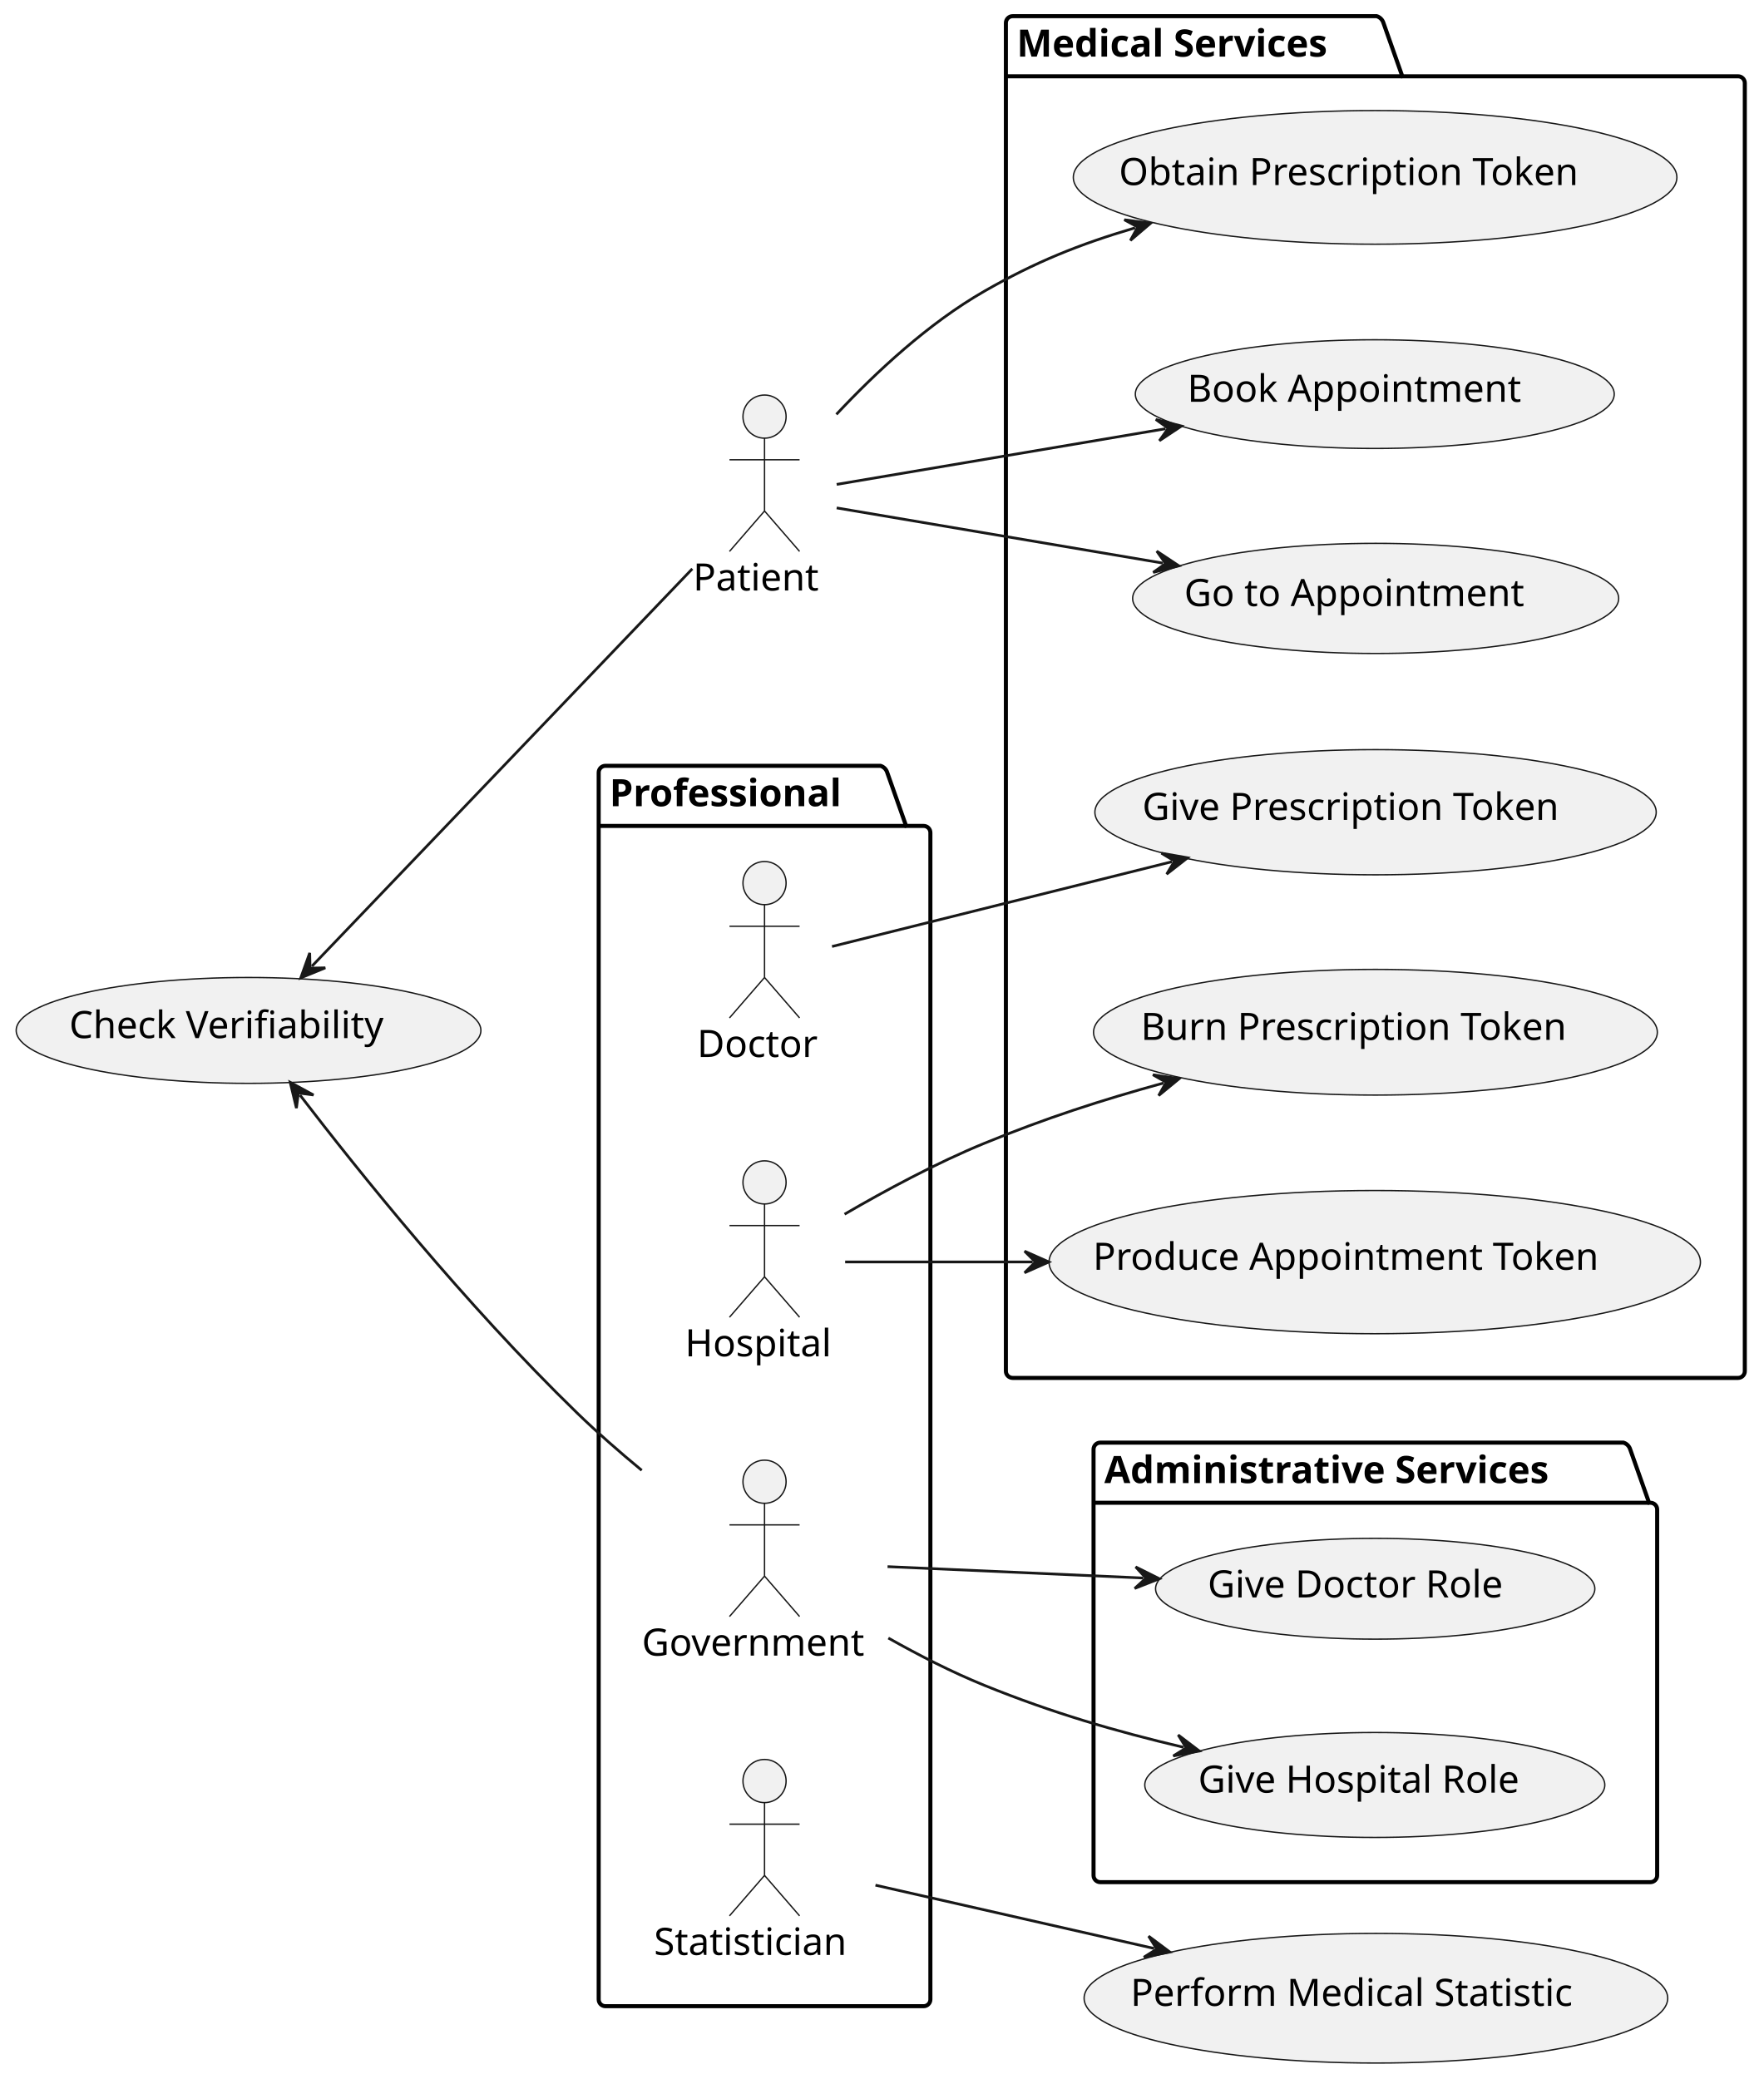
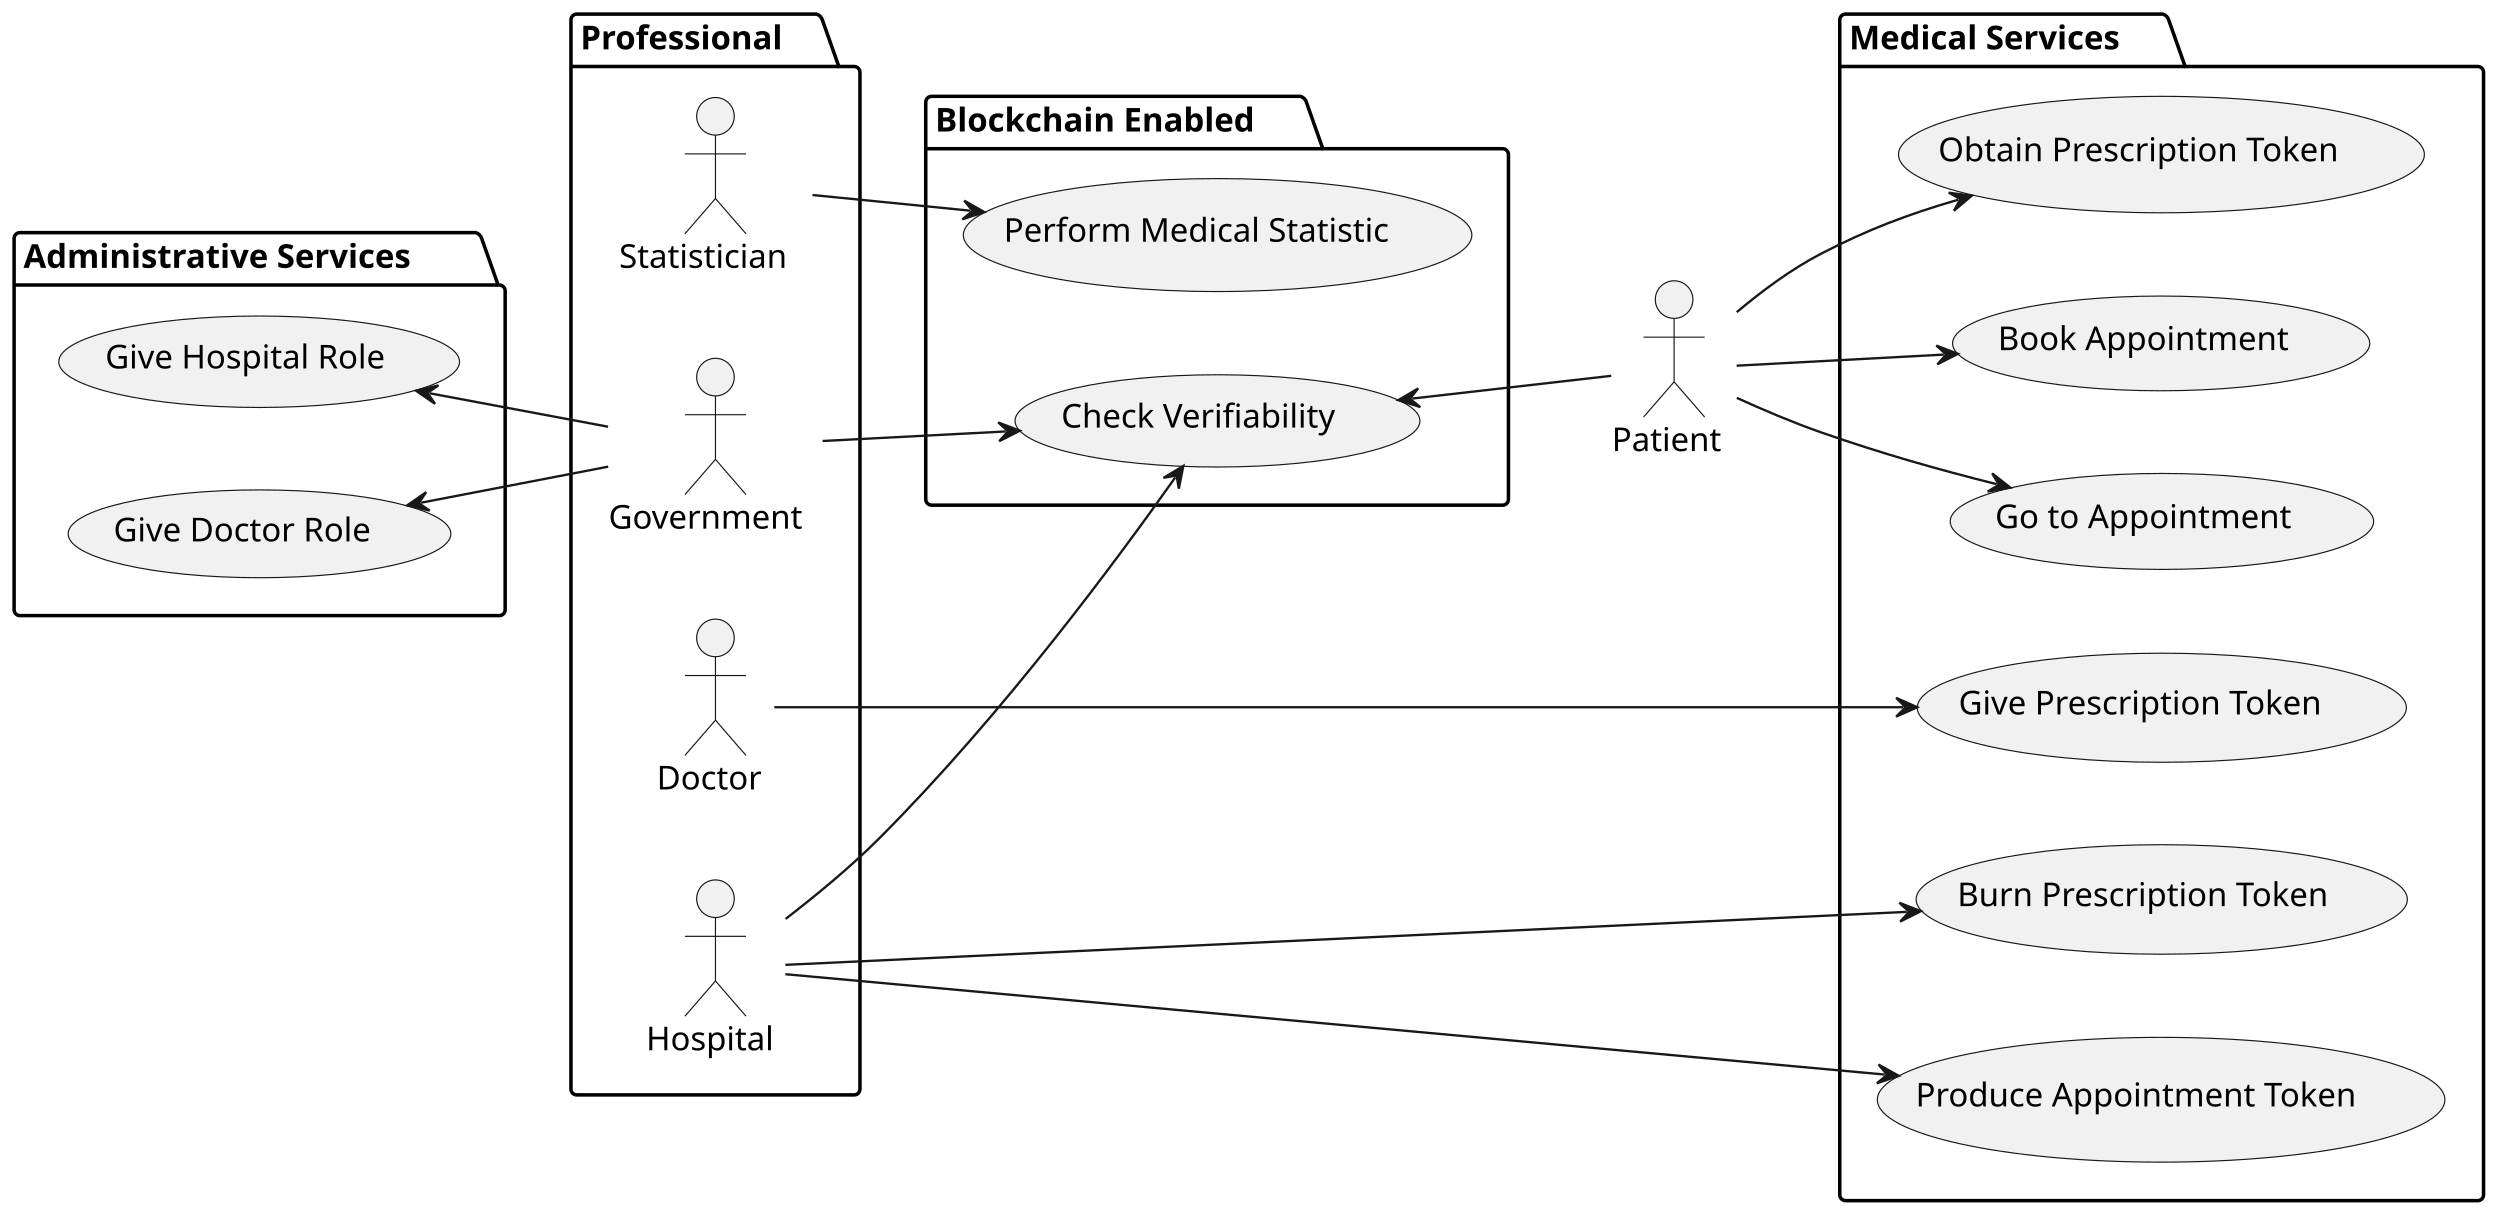
- <svg xmlns="http://www.w3.org/2000/svg" contentStyleType="text/css" height="771px" preserveAspectRatio="none" style="width:654px;height:771px;background:#FFFFFF;" version="1.1" viewBox="0 0 654 771" width="654px" zoomAndPan="magnify">
+ <svg xmlns="http://www.w3.org/2000/svg" contentStyleType="text/css" height="518px" preserveAspectRatio="none" style="width:1064px;height:518px;background:#FFFFFF;" version="1.1" viewBox="0 0 1064 518" width="1064px" zoomAndPan="magnify">
  <defs />
  <g>
    <g id="cluster_Professional">
-       <path d="M224.5,284 L326.5,284 A3.75,3.75 0 0 1 329,286.5 L336,306.297 L342.5,306.297 A2.5,2.5 0 0 1 345,308.797 L345,741.5 A2.5,2.5 0 0 1 342.5,744 L224.5,744 A2.5,2.5 0 0 1 222,741.5 L222,286.5 A2.5,2.5 0 0 1 224.5,284 " fill="none" style="stroke:#000000;stroke-width:1.5;" />
-       <line style="stroke:#000000;stroke-width:1.5;" x1="222" x2="336" y1="306.297" y2="306.297" />
-       <text fill="#000000" font-family="sans-serif" font-size="14" font-weight="bold" lengthAdjust="spacing" textLength="101" x="226" y="298.995">Professional</text>
+       <path d="M245.5,6 L347.5,6 A3.75,3.75 0 0 1 350,8.5 L357,28.297 L363.5,28.297 A2.5,2.5 0 0 1 366,30.797 L366,463.5 A2.5,2.5 0 0 1 363.5,466 L245.5,466 A2.5,2.5 0 0 1 243,463.5 L243,8.5 A2.5,2.5 0 0 1 245.5,6 " fill="none" style="stroke:#000000;stroke-width:1.5;" />
+       <line style="stroke:#000000;stroke-width:1.5;" x1="243" x2="357" y1="28.297" y2="28.297" />
+       <text fill="#000000" font-family="sans-serif" font-size="14" font-weight="bold" lengthAdjust="spacing" textLength="101" x="247" y="20.995">Professional</text>
    </g>
    <g id="cluster_Medical Services">
-       <path d="M375.5,6 L510.5,6 A3.75,3.75 0 0 1 513,8.5 L520,28.297 L644.5,28.297 A2.5,2.5 0 0 1 647,30.797 L647,508.5 A2.5,2.5 0 0 1 644.5,511 L375.5,511 A2.5,2.5 0 0 1 373,508.5 L373,8.5 A2.5,2.5 0 0 1 375.5,6 " fill="none" style="stroke:#000000;stroke-width:1.5;" />
-       <line style="stroke:#000000;stroke-width:1.5;" x1="373" x2="520" y1="28.297" y2="28.297" />
-       <text fill="#000000" font-family="sans-serif" font-size="14" font-weight="bold" lengthAdjust="spacing" textLength="134" x="377" y="20.995">Medical Services</text>
+       <path d="M785.5,6 L920.5,6 A3.75,3.75 0 0 1 923,8.5 L930,28.297 L1054.5,28.297 A2.5,2.5 0 0 1 1057,30.797 L1057,508.5 A2.5,2.5 0 0 1 1054.5,511 L785.5,511 A2.5,2.5 0 0 1 783,508.5 L783,8.5 A2.5,2.5 0 0 1 785.5,6 " fill="none" style="stroke:#000000;stroke-width:1.5;" />
+       <line style="stroke:#000000;stroke-width:1.5;" x1="783" x2="930" y1="28.297" y2="28.297" />
+       <text fill="#000000" font-family="sans-serif" font-size="14" font-weight="bold" lengthAdjust="spacing" textLength="134" x="787" y="20.995">Medical Services</text>
    </g>
    <g id="cluster_Administrative Services">
-       <path d="M408,535 L602,535 A3.75,3.75 0 0 1 604.5,537.5 L611.5,557.297 L612,557.297 A2.5,2.5 0 0 1 614.5,559.797 L614.5,695.5 A2.5,2.5 0 0 1 612,698 L408,698 A2.5,2.5 0 0 1 405.5,695.5 L405.5,537.5 A2.5,2.5 0 0 1 408,535 " fill="none" style="stroke:#000000;stroke-width:1.5;" />
-       <line style="stroke:#000000;stroke-width:1.5;" x1="405.5" x2="611.5" y1="557.297" y2="557.297" />
-       <text fill="#000000" font-family="sans-serif" font-size="14" font-weight="bold" lengthAdjust="spacing" textLength="193" x="409.5" y="549.995">Administrative Services</text>
+       <path d="M8.5,99 L202.5,99 A3.75,3.75 0 0 1 205,101.5 L212,121.297 L212.5,121.297 A2.5,2.5 0 0 1 215,123.797 L215,259.5 A2.5,2.5 0 0 1 212.5,262 L8.5,262 A2.5,2.5 0 0 1 6,259.5 L6,101.5 A2.5,2.5 0 0 1 8.5,99 " fill="none" style="stroke:#000000;stroke-width:1.5;" />
+       <line style="stroke:#000000;stroke-width:1.5;" x1="6" x2="212" y1="121.297" y2="121.297" />
+       <text fill="#000000" font-family="sans-serif" font-size="14" font-weight="bold" lengthAdjust="spacing" textLength="193" x="10" y="113.995">Administrative Services</text>
+     </g>
+     <g id="cluster_Blockchain Enabled">
+       <path d="M396.5,41 L553.5,41 A3.75,3.75 0 0 1 556,43.5 L563,63.297 L639.5,63.297 A2.5,2.5 0 0 1 642,65.797 L642,212.5 A2.5,2.5 0 0 1 639.5,215 L396.5,215 A2.5,2.5 0 0 1 394,212.5 L394,43.5 A2.5,2.5 0 0 1 396.5,41 " fill="none" style="stroke:#000000;stroke-width:1.5;" />
+       <line style="stroke:#000000;stroke-width:1.5;" x1="394" x2="563" y1="63.297" y2="63.297" />
+       <text fill="#000000" font-family="sans-serif" font-size="14" font-weight="bold" lengthAdjust="spacing" textLength="156" x="398" y="55.995">Blockchain Enabled</text>
    </g>
    <g id="elem_g">
-       <ellipse cx="283.5" cy="549.5" fill="#F1F1F1" rx="8" ry="8" style="stroke:#181818;stroke-width:0.5;" />
-       <path d="M283.5,557.5 L283.5,584.5 M270.5,565.5 L296.5,565.5 M283.5,584.5 L270.5,599.5 M283.5,584.5 L296.5,599.5 " fill="none" style="stroke:#181818;stroke-width:0.5;" />
-       <text fill="#000000" font-family="sans-serif" font-size="14" lengthAdjust="spacing" textLength="91" x="238" y="613.995">Government</text>
+       <ellipse cx="304.5" cy="160.5" fill="#F1F1F1" rx="8" ry="8" style="stroke:#181818;stroke-width:0.5;" />
+       <path d="M304.5,168.5 L304.5,195.5 M291.5,176.5 L317.5,176.5 M304.5,195.5 L291.5,210.5 M304.5,195.5 L317.5,210.5 " fill="none" style="stroke:#181818;stroke-width:0.5;" />
+       <text fill="#000000" font-family="sans-serif" font-size="14" lengthAdjust="spacing" textLength="91" x="259" y="224.995">Government</text>
    </g>
    <g id="elem_d">
-       <ellipse cx="283.5" cy="327.5" fill="#F1F1F1" rx="8" ry="8" style="stroke:#181818;stroke-width:0.5;" />
-       <path d="M283.5,335.5 L283.5,362.5 M270.5,343.5 L296.5,343.5 M283.5,362.5 L270.5,377.5 M283.5,362.5 L296.5,377.5 " fill="none" style="stroke:#181818;stroke-width:0.5;" />
-       <text fill="#000000" font-family="sans-serif" font-size="14" lengthAdjust="spacing" textLength="50" x="258.5" y="391.995">Doctor</text>
+       <ellipse cx="304.5" cy="271.5" fill="#F1F1F1" rx="8" ry="8" style="stroke:#181818;stroke-width:0.5;" />
+       <path d="M304.5,279.5 L304.5,306.5 M291.5,287.5 L317.5,287.5 M304.5,306.5 L291.5,321.5 M304.5,306.5 L317.5,321.5 " fill="none" style="stroke:#181818;stroke-width:0.5;" />
+       <text fill="#000000" font-family="sans-serif" font-size="14" lengthAdjust="spacing" textLength="50" x="279.5" y="335.995">Doctor</text>
    </g>
    <g id="elem_h">
-       <ellipse cx="283.5" cy="438.5" fill="#F1F1F1" rx="8" ry="8" style="stroke:#181818;stroke-width:0.5;" />
-       <path d="M283.5,446.5 L283.5,473.5 M270.5,454.5 L296.5,454.5 M283.5,473.5 L270.5,488.5 M283.5,473.5 L296.5,488.5 " fill="none" style="stroke:#181818;stroke-width:0.5;" />
-       <text fill="#000000" font-family="sans-serif" font-size="14" lengthAdjust="spacing" textLength="59" x="254" y="502.995">Hospital</text>
+       <ellipse cx="304.5" cy="382.5" fill="#F1F1F1" rx="8" ry="8" style="stroke:#181818;stroke-width:0.5;" />
+       <path d="M304.5,390.5 L304.5,417.5 M291.5,398.5 L317.5,398.5 M304.5,417.5 L291.5,432.5 M304.5,417.5 L317.5,432.5 " fill="none" style="stroke:#181818;stroke-width:0.5;" />
+       <text fill="#000000" font-family="sans-serif" font-size="14" lengthAdjust="spacing" textLength="59" x="275" y="446.995">Hospital</text>
    </g>
    <g id="elem_s">
-       <ellipse cx="283.5" cy="660.5" fill="#F1F1F1" rx="8" ry="8" style="stroke:#181818;stroke-width:0.5;" />
-       <path d="M283.5,668.5 L283.5,695.5 M270.5,676.5 L296.5,676.5 M283.5,695.5 L270.5,710.5 M283.5,695.5 L296.5,710.5 " fill="none" style="stroke:#181818;stroke-width:0.5;" />
-       <text fill="#000000" font-family="sans-serif" font-size="14" lengthAdjust="spacing" textLength="82" x="242.5" y="724.995">Statistician</text>
+       <ellipse cx="304.5" cy="49.5" fill="#F1F1F1" rx="8" ry="8" style="stroke:#181818;stroke-width:0.5;" />
+       <path d="M304.5,57.5 L304.5,84.5 M291.5,65.5 L317.5,65.5 M304.5,84.5 L291.5,99.5 M304.5,84.5 L317.5,99.5 " fill="none" style="stroke:#181818;stroke-width:0.5;" />
+       <text fill="#000000" font-family="sans-serif" font-size="14" lengthAdjust="spacing" textLength="82" x="263.5" y="113.995">Statistician</text>
    </g>
    <g id="elem_MP">
-       <ellipse cx="510.075" cy="301.215" fill="#F1F1F1" rx="104.075" ry="23.215" style="stroke:#181818;stroke-width:0.5;" />
-       <text fill="#000000" font-family="sans-serif" font-size="14" lengthAdjust="spacing" textLength="173" x="423.575" y="304.062">Give Prescription Token</text>
+       <ellipse cx="920.075" cy="301.215" fill="#F1F1F1" rx="104.075" ry="23.215" style="stroke:#181818;stroke-width:0.5;" />
+       <text fill="#000000" font-family="sans-serif" font-size="14" lengthAdjust="spacing" textLength="173" x="833.575" y="304.062">Give Prescription Token</text>
    </g>
    <g id="elem_OP">
-       <ellipse cx="509.908" cy="65.782" fill="#F1F1F1" rx="111.908" ry="24.782" style="stroke:#181818;stroke-width:0.5;" />
-       <text fill="#000000" font-family="sans-serif" font-size="14" lengthAdjust="spacing" textLength="190" x="414.908" y="68.628">Obtain Prescription Token</text>
+       <ellipse cx="919.908" cy="65.782" fill="#F1F1F1" rx="111.908" ry="24.782" style="stroke:#181818;stroke-width:0.5;" />
+       <text fill="#000000" font-family="sans-serif" font-size="14" lengthAdjust="spacing" textLength="190" x="824.908" y="68.628">Obtain Prescription Token</text>
    </g>
    <g id="elem_BA">
-       <ellipse cx="509.791" cy="146.158" fill="#F1F1F1" rx="88.791" ry="20.158" style="stroke:#181818;stroke-width:0.5;" />
-       <text fill="#000000" font-family="sans-serif" font-size="14" lengthAdjust="spacing" textLength="139" x="440.291" y="149.005">Book Appointment</text>
+       <ellipse cx="919.792" cy="146.158" fill="#F1F1F1" rx="88.791" ry="20.158" style="stroke:#181818;stroke-width:0.5;" />
+       <text fill="#000000" font-family="sans-serif" font-size="14" lengthAdjust="spacing" textLength="139" x="850.292" y="149.005">Book Appointment</text>
    </g>
    <g id="elem_AA">
-       <ellipse cx="509.772" cy="468.054" fill="#F1F1F1" rx="120.772" ry="26.554" style="stroke:#181818;stroke-width:0.5;" />
-       <text fill="#000000" font-family="sans-serif" font-size="14" lengthAdjust="spacing" textLength="209" x="405.272" y="470.901">Produce Appointment Token</text>
+       <ellipse cx="919.772" cy="468.054" fill="#F1F1F1" rx="120.772" ry="26.554" style="stroke:#181818;stroke-width:0.5;" />
+       <text fill="#000000" font-family="sans-serif" font-size="14" lengthAdjust="spacing" textLength="209" x="815.272" y="470.901">Produce Appointment Token</text>
    </g>
    <g id="elem_GTA">
-       <ellipse cx="510.114" cy="221.923" fill="#F1F1F1" rx="90.114" ry="20.423" style="stroke:#181818;stroke-width:0.5;" />
-       <text fill="#000000" font-family="sans-serif" font-size="14" lengthAdjust="spacing" textLength="142" x="439.114" y="224.77">Go to Appointment</text>
+       <ellipse cx="920.114" cy="221.923" fill="#F1F1F1" rx="90.114" ry="20.423" style="stroke:#181818;stroke-width:0.5;" />
+       <text fill="#000000" font-family="sans-serif" font-size="14" lengthAdjust="spacing" textLength="142" x="849.114" y="224.77">Go to Appointment</text>
    </g>
    <g id="elem_BPT">
-       <ellipse cx="510.033" cy="382.807" fill="#F1F1F1" rx="104.533" ry="23.307" style="stroke:#181818;stroke-width:0.5;" />
-       <text fill="#000000" font-family="sans-serif" font-size="14" lengthAdjust="spacing" textLength="174" x="423.033" y="385.653">Burn Prescription Token</text>
+       <ellipse cx="920.033" cy="382.807" fill="#F1F1F1" rx="104.533" ry="23.307" style="stroke:#181818;stroke-width:0.5;" />
+       <text fill="#000000" font-family="sans-serif" font-size="14" lengthAdjust="spacing" textLength="174" x="833.033" y="385.653">Burn Prescription Token</text>
    </g>
    <g id="elem_GDR">
-       <ellipse cx="509.945" cy="589.189" fill="#F1F1F1" rx="81.445" ry="18.689" style="stroke:#181818;stroke-width:0.5;" />
-       <text fill="#000000" font-family="sans-serif" font-size="14" lengthAdjust="spacing" textLength="122" x="447.811" y="592.409">Give Doctor Role</text>
+       <ellipse cx="110.445" cy="227.189" fill="#F1F1F1" rx="81.445" ry="18.689" style="stroke:#181818;stroke-width:0.5;" />
+       <text fill="#000000" font-family="sans-serif" font-size="14" lengthAdjust="spacing" textLength="122" x="48.311" y="230.409">Give Doctor Role</text>
    </g>
    <g id="elem_GHR">
-       <ellipse cx="509.793" cy="661.959" fill="#F1F1F1" rx="85.293" ry="19.459" style="stroke:#181818;stroke-width:0.5;" />
-       <text fill="#000000" font-family="sans-serif" font-size="14" lengthAdjust="spacing" textLength="131" x="444.293" y="664.805">Give Hospital Role</text>
+       <ellipse cx="110.293" cy="153.959" fill="#F1F1F1" rx="85.293" ry="19.459" style="stroke:#181818;stroke-width:0.5;" />
+       <text fill="#000000" font-family="sans-serif" font-size="14" lengthAdjust="spacing" textLength="131" x="44.793" y="156.805">Give Hospital Role</text>
+     </g>
+     <g id="elem_PMS">
+       <ellipse cx="518.209" cy="100.042" fill="#F1F1F1" rx="108.209" ry="24.042" style="stroke:#181818;stroke-width:0.5;" />
+       <text fill="#000000" font-family="sans-serif" font-size="14" lengthAdjust="spacing" textLength="182" x="427.209" y="102.888">Perform Medical Statistic</text>
+     </g>
+     <g id="elem_CV">
+       <ellipse cx="518.163" cy="179.133" fill="#F1F1F1" rx="86.163" ry="19.633" style="stroke:#181818;stroke-width:0.5;" />
+       <text fill="#000000" font-family="sans-serif" font-size="14" lengthAdjust="spacing" textLength="133" x="451.663" y="181.979">Check Verifiability</text>
    </g>
    <g id="elem_p">
-       <ellipse cx="283.5" cy="154.5" fill="#F1F1F1" rx="8" ry="8" style="stroke:#181818;stroke-width:0.5;" />
-       <path d="M283.5,162.5 L283.5,189.5 M270.5,170.5 L296.5,170.5 M283.5,189.5 L270.5,204.5 M283.5,189.5 L296.5,204.5 " fill="none" style="stroke:#181818;stroke-width:0.5;" />
-       <text fill="#000000" font-family="sans-serif" font-size="14" lengthAdjust="spacing" textLength="53" x="257" y="218.995">Patient</text>
-     </g>
-     <g id="elem_PMS">
-       <ellipse cx="510.209" cy="741.042" fill="#F1F1F1" rx="108.209" ry="24.042" style="stroke:#181818;stroke-width:0.5;" />
-       <text fill="#000000" font-family="sans-serif" font-size="14" lengthAdjust="spacing" textLength="182" x="419.209" y="743.889">Perform Medical Statistic</text>
-     </g>
-     <g id="elem_CV">
-       <ellipse cx="92.163" cy="382.133" fill="#F1F1F1" rx="86.163" ry="19.633" style="stroke:#181818;stroke-width:0.5;" />
-       <text fill="#000000" font-family="sans-serif" font-size="14" lengthAdjust="spacing" textLength="133" x="25.663" y="384.979">Check Verifiability</text>
+       <ellipse cx="712.5" cy="127.5" fill="#F1F1F1" rx="8" ry="8" style="stroke:#181818;stroke-width:0.5;" />
+       <path d="M712.5,135.5 L712.5,162.5 M699.5,143.5 L725.5,143.5 M712.5,162.5 L699.5,177.5 M712.5,162.5 L725.5,177.5 " fill="none" style="stroke:#181818;stroke-width:0.5;" />
+       <text fill="#000000" font-family="sans-serif" font-size="14" lengthAdjust="spacing" textLength="53" x="686" y="191.995">Patient</text>
    </g>
    <g id="link_CV_p">
-       <path d="M115.664,358.319 C149.657,322.802 217.931,251.465 256.716,210.941 " fill="none" id="CV-backto-p" style="stroke:#181818;stroke-width:1.0;" />
-       <polygon fill="#181818" points="111.515,362.654,120.628,358.918,114.972,359.042,114.848,353.386,111.515,362.654" style="stroke:#181818;stroke-width:1.0;" />
+       <path d="M601.042,169.624 C633.2,165.949 662.542,162.595 685.745,159.943 " fill="none" id="CV-backto-p" style="stroke:#181818;stroke-width:1.0;" />
+       <polygon fill="#181818" points="595.081,170.305,604.477,173.257,600.049,169.737,603.569,165.309,595.081,170.305" style="stroke:#181818;stroke-width:1.0;" />
    </g>
-     <g id="link_CV_g">
-       <path d="M111.258,406.133 C133.003,434.438 172.178,483.382 214,524 C221.44,531.226 229.76,538.493 237.969,545.271 " fill="none" id="CV-backto-g" style="stroke:#181818;stroke-width:1.0;" />
-       <polygon fill="#181818" points="107.603,401.375,109.914,410.949,110.649,405.34,116.258,406.075,107.603,401.375" style="stroke:#181818;stroke-width:1.0;" />
+     <g id="link_g_CV">
+       <path d="M350.095,187.681 C374.455,186.414 399.42,185.116 428.039,183.627 " fill="none" id="g-to-CV" style="stroke:#181818;stroke-width:1.0;" />
+       <polygon fill="#181818" points="434.031,183.315,424.835,179.788,429.038,183.575,425.251,187.777,434.031,183.315" style="stroke:#181818;stroke-width:1.0;" />
    </g>
    <g id="link_p_OP">
-       <path d="M310.142,153.668 C324.787,138.048 344.32,119.847 365,108 C383.868,97.191 399.994,90.664 420.913,84.486 " fill="none" id="p-to-OP" style="stroke:#181818;stroke-width:1.0;" />
-       <polygon fill="#181818" points="426.667,82.787,416.903,81.5,421.872,84.203,419.168,89.172,426.667,82.787" style="stroke:#181818;stroke-width:1.0;" />
+       <path d="M739.166,132.853 C749.641,124.026 762.274,114.597 775,108 C794.883,97.692 811.896,91.244 833.376,85.003 " fill="none" id="p-to-OP" style="stroke:#181818;stroke-width:1.0;" />
+       <polygon fill="#181818" points="839.138,83.329,829.379,81.999,834.337,84.724,831.611,89.681,839.138,83.329" style="stroke:#181818;stroke-width:1.0;" />
    </g>
    <g id="link_p_BA">
-       <path d="M310.253,179.641 C341.235,174.397 388.607,166.378 432.21,158.998 " fill="none" id="p-to-BA" style="stroke:#181818;stroke-width:1.0;" />
-       <polygon fill="#181818" points="438.126,157.997,428.585,155.555,433.196,158.831,429.92,163.443,438.126,157.997" style="stroke:#181818;stroke-width:1.0;" />
+       <path d="M739.111,155.629 C762.782,154.362 793.333,152.727 827.314,150.908 " fill="none" id="p-to-BA" style="stroke:#181818;stroke-width:1.0;" />
+       <polygon fill="#181818" points="833.305,150.587,824.104,147.074,828.312,150.854,824.532,155.062,833.305,150.587" style="stroke:#181818;stroke-width:1.0;" />
    </g>
    <g id="link_p_GTA">
-       <path d="M310.253,188.359 C341.004,193.564 387.815,201.488 431.236,208.838 " fill="none" id="p-to-GTA" style="stroke:#181818;stroke-width:1.0;" />
-       <polygon fill="#181818" points="437.152,209.839,428.946,204.393,432.222,209.005,427.611,212.281,437.152,209.839" style="stroke:#181818;stroke-width:1.0;" />
+       <path d="M739.176,169.34 C750.069,174.294 763,179.811 775,184 C800.998,193.075 824.468,199.714 849.81,206.081 " fill="none" id="p-to-GTA" style="stroke:#181818;stroke-width:1.0;" />
+       <polygon fill="#181818" points="855.629,207.543,847.875,201.47,850.78,206.325,845.926,209.229,855.629,207.543" style="stroke:#181818;stroke-width:1.0;" />
    </g>
    <g id="link_d_MP">
-       <path d="M308.525,351.007 C339.745,343.219 389.74,330.748 434.563,319.568 " fill="none" id="d-to-MP" style="stroke:#181818;stroke-width:1.0;" />
-       <polygon fill="#181818" points="440.385,318.116,430.685,316.413,435.534,319.326,432.621,324.175,440.385,318.116" style="stroke:#181818;stroke-width:1.0;" />
+       <path d="M329.55,301 C409.47,301 663.399,301 809.996,301 " fill="none" id="d-to-MP" style="stroke:#181818;stroke-width:1.0;" />
+       <polygon fill="#181818" points="815.996,301,806.996,297,810.996,301,806.996,305,815.996,301" style="stroke:#181818;stroke-width:1.0;" />
    </g>
    <g id="link_h_AA">
-       <path d="M313.39,468 C333.108,468 354.687,468 382.93,468 " fill="none" id="h-to-AA" style="stroke:#181818;stroke-width:1.0;" />
-       <polygon fill="#181818" points="388.93,468,379.93,464,383.93,468,379.93,472,388.93,468" style="stroke:#181818;stroke-width:1.0;" />
+       <path d="M334.268,414.626 C417.714,422.243 657.136,444.097 802.145,457.334 " fill="none" id="h-to-AA" style="stroke:#181818;stroke-width:1.0;" />
+       <polygon fill="#181818" points="808.12,457.879,799.521,453.077,803.141,457.424,798.794,461.044,808.12,457.879" style="stroke:#181818;stroke-width:1.0;" />
    </g>
    <g id="link_h_BPT">
-       <path d="M313.17,450.292 C328.207,441.535 347.167,431.306 365,424 C387.971,414.59 408.059,408.089 431.471,401.637 " fill="none" id="h-to-BPT" style="stroke:#181818;stroke-width:1.0;" />
-       <polygon fill="#181818" points="437.255,400.043,427.516,398.578,432.435,401.371,429.641,406.29,437.255,400.043" style="stroke:#181818;stroke-width:1.0;" />
+       <path d="M334.268,410.64 C419.55,406.609 667.994,394.865 811.549,388.079 " fill="none" id="h-to-BPT" style="stroke:#181818;stroke-width:1.0;" />
+       <polygon fill="#181818" points="817.542,387.796,808.363,384.225,812.548,388.032,808.741,392.216,817.542,387.796" style="stroke:#181818;stroke-width:1.0;" />
    </g>
-     <g id="link_g_GDR">
-       <path d="M329.122,580.988 C357.894,582.269 390.122,583.705 423.932,585.211 " fill="none" id="g-to-GDR" style="stroke:#181818;stroke-width:1.0;" />
-       <polygon fill="#181818" points="429.926,585.478,421.113,581.082,424.931,585.255,420.757,589.073,429.926,585.478" style="stroke:#181818;stroke-width:1.0;" />
+     <g id="link_h_CV">
+       <path d="M334.334,391.094 C347.037,381.329 361.812,369.185 374,357 C426.983,304.031 476.218,237.156 500.171,203.213 " fill="none" id="h-to-CV" style="stroke:#181818;stroke-width:1.0;" />
+       <polygon fill="#181818" points="503.63,198.311,495.173,203.358,500.747,202.396,501.709,207.971,503.63,198.311" style="stroke:#181818;stroke-width:1.0;" />
    </g>
-     <g id="link_g_GHR">
-       <path d="M329.409,607.468 C340.731,613.853 353.067,620.16 365,625 C390.355,635.284 413.561,642.018 438.895,647.992 " fill="none" id="g-to-GHR" style="stroke:#181818;stroke-width:1.0;" />
-       <polygon fill="#181818" points="444.735,649.369,436.893,643.41,439.868,648.221,435.057,651.197,444.735,649.369" style="stroke:#181818;stroke-width:1.0;" />
+     <g id="link_GDR_g">
+       <path d="M179.199,213.954 C207.043,208.588 233.411,203.507 258.852,198.604 " fill="none" id="GDR-backto-g" style="stroke:#181818;stroke-width:1.0;" />
+       <polygon fill="#181818" points="173.307,215.089,182.901,217.314,178.217,214.143,181.387,209.458,173.307,215.089" style="stroke:#181818;stroke-width:1.0;" />
+     </g>
+     <g id="link_GHR_g">
+       <path d="M182.936,167.394 C209.877,172.446 234.492,177.061 258.795,181.618 " fill="none" id="GHR-backto-g" style="stroke:#181818;stroke-width:1.0;" />
+       <polygon fill="#181818" points="177.039,166.288,185.148,171.878,181.953,167.209,186.622,164.015,177.039,166.288" style="stroke:#181818;stroke-width:1.0;" />
    </g>
    <g id="link_s_PMS">
-       <path d="M324.636,699.118 C354.905,705.994 391.456,714.297 427.965,722.591 " fill="none" id="s-to-PMS" style="stroke:#181818;stroke-width:1.0;" />
-       <polygon fill="#181818" points="433.816,723.92,425.926,718.026,428.94,722.813,424.154,725.827,433.816,723.92" style="stroke:#181818;stroke-width:1.0;" />
+       <path d="M345.779,82.999 C366.634,85.07 387.118,87.104 412.958,89.669 " fill="none" id="s-to-PMS" style="stroke:#181818;stroke-width:1.0;" />
+       <polygon fill="#181818" points="418.929,90.262,410.368,85.392,413.954,89.768,409.578,93.353,418.929,90.262" style="stroke:#181818;stroke-width:1.0;" />
    </g>
  </g>
</svg>
